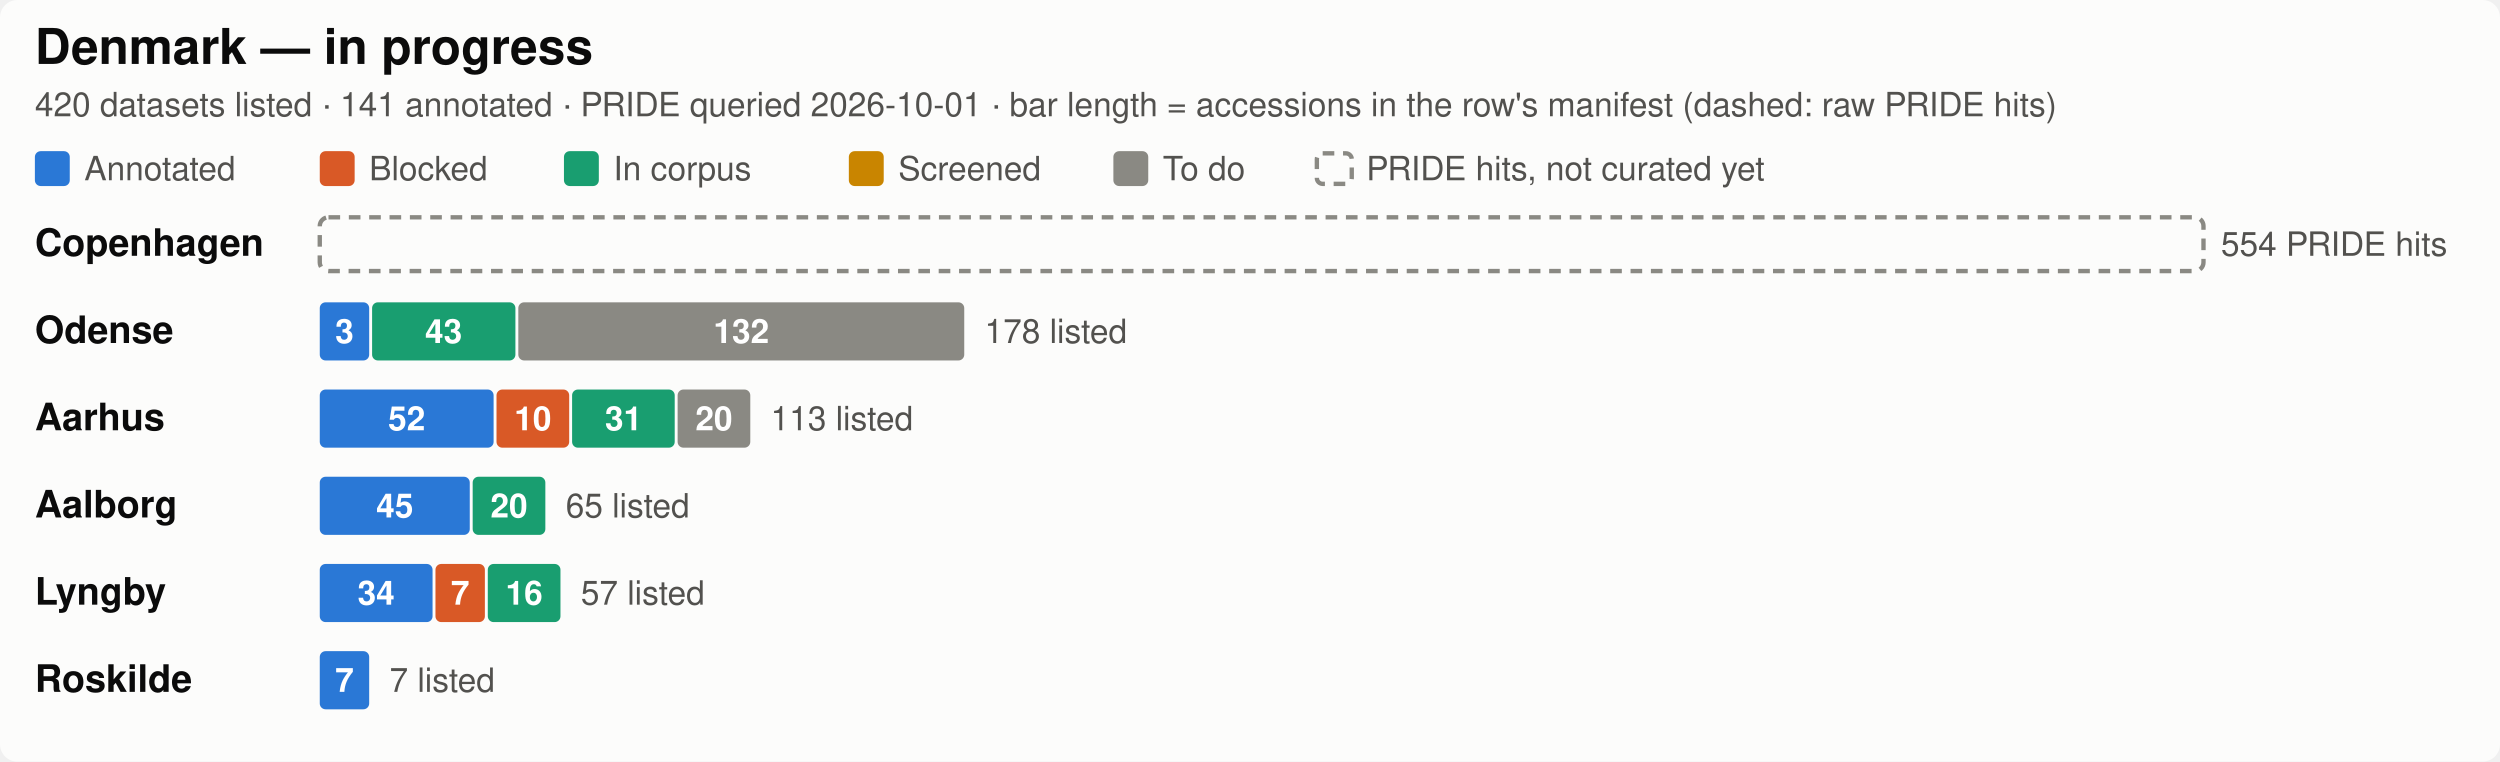
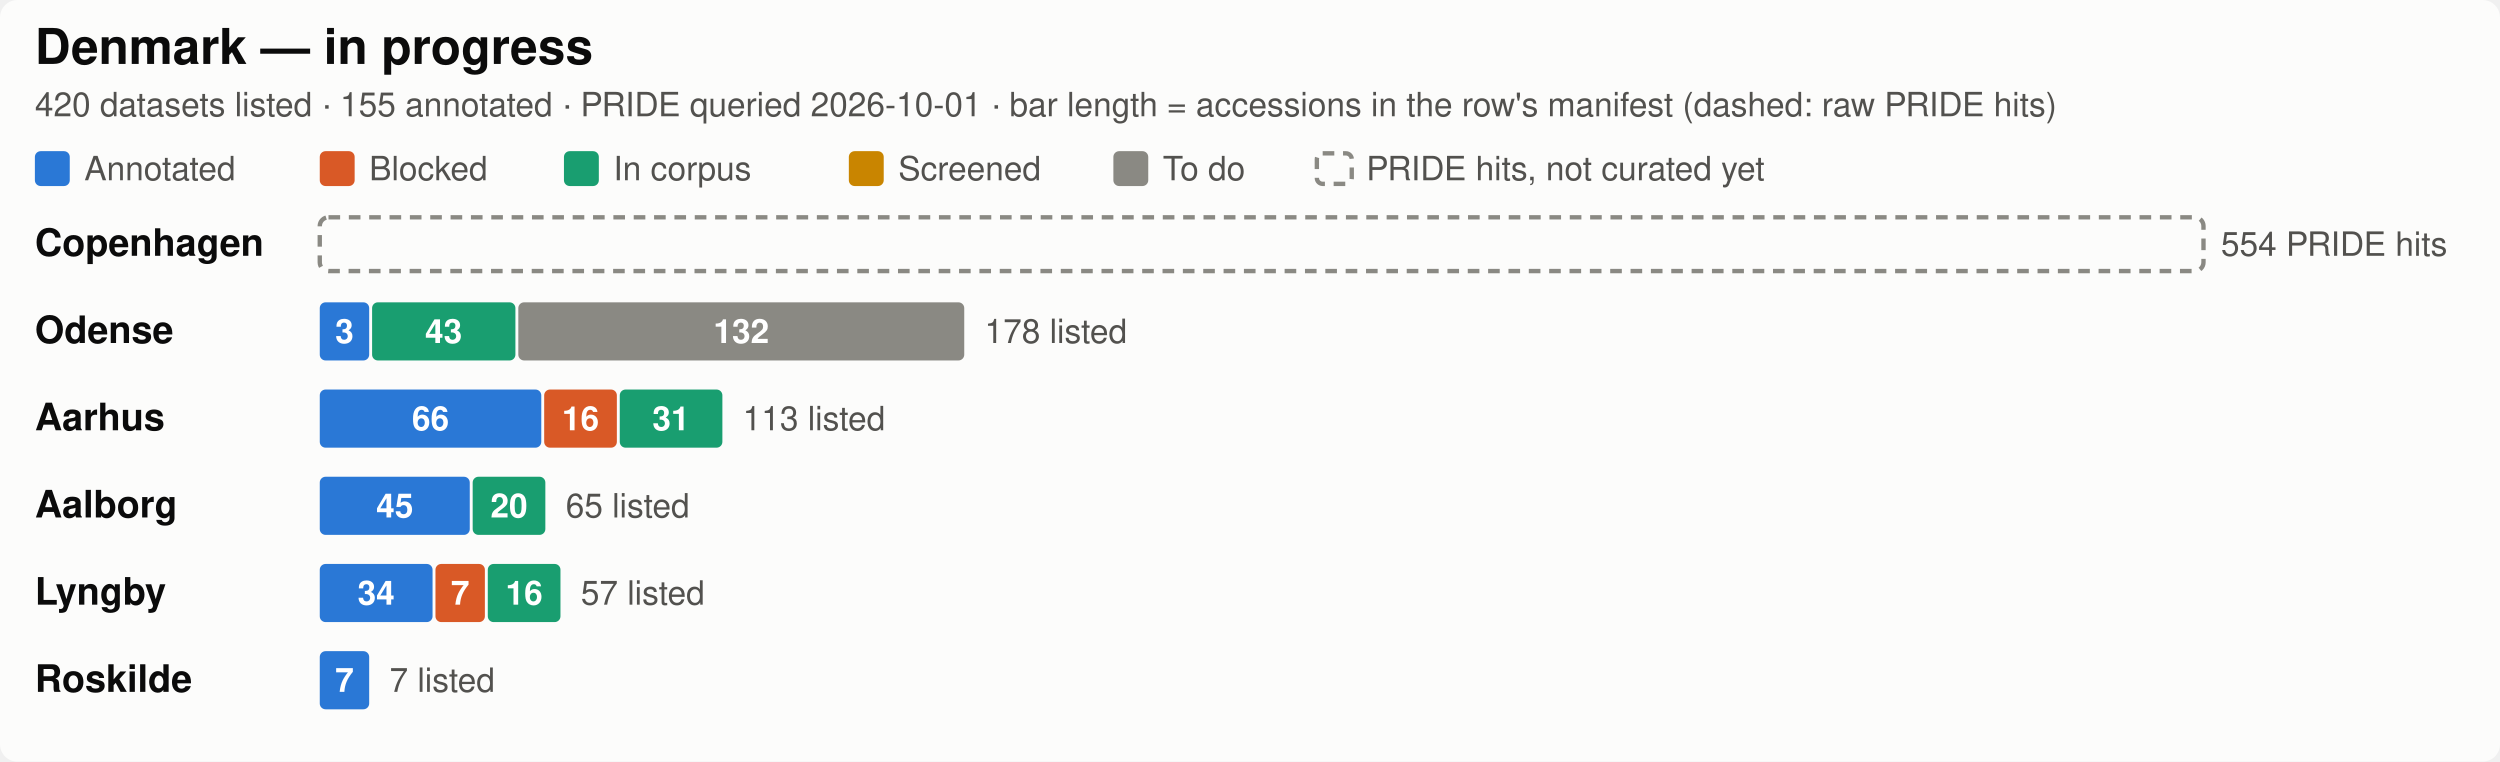
<svg xmlns="http://www.w3.org/2000/svg" width="860" height="262" viewBox="0 0 860 262" role="img" aria-label="Denmark SDRF progress by city">
  <style>
  .bg { fill: #fcfcfb; }
  .title { fill: #0b0b0b; font-size: 17px; font-weight: 600; }
  .city { fill: #0b0b0b; font-size: 13px; font-weight: 600; }
  .sub, .legend, .total { fill: #52514e; font-size: 11.5px; }
  .seg { font-size: 11.5px; font-weight: 600; fill: #ffffff; font-variant-numeric: tabular-nums; }
  .uncurated { fill: none; stroke: #8a8983; stroke-width: 1.5; stroke-dasharray: 4 3; }
  text { font-family: -apple-system, "Segoe UI", Helvetica, Arial, sans-serif; }
  .c-annotated { fill: #2a78d6; }
  .c-blocked { fill: #d95926; }
  .c-in_corpus { fill: #199e70; }
  .c-screened { fill: #c98500; }
  .c-todo { fill: #8a8983; }

  @media (prefers-color-scheme: dark) {
    .bg { fill: #1a1a19; }
    .title, .city { fill: #ffffff; }
    .sub, .legend, .total { fill: #c3c2b7; }
    .uncurated { stroke: #8f8e86; }
    .c-annotated { fill: #3987e5; }
    .c-blocked { fill: #d95926; }
    .c-in_corpus { fill: #199e70; }
    .c-screened { fill: #c98500; }
    .c-todo { fill: #6b6a65; }
  }
</style>
  <rect class="bg" width="860" height="262" rx="6" />
  <text class="title" x="12" y="22">Denmark — in progress</text>
-   <text class="sub" x="12" y="40">420 datasets listed · 141 annotated · PRIDE queried 2026-10-01 · bar length = accessions in the row's manifest (dashed: raw PRIDE hits)</text>
+   <text class="sub" x="12" y="40">420 datasets listed · 155 annotated · PRIDE queried 2026-10-01 · bar length = accessions in the row's manifest (dashed: raw PRIDE hits)</text>
  <rect class="c-annotated" fill="#2a78d6" x="12" y="52" width="12" height="12" rx="2" />
  <text class="legend" x="29" y="62">Annotated</text>
  <rect class="c-blocked" fill="#d95926" x="110" y="52" width="12" height="12" rx="2" />
  <text class="legend" x="127" y="62">Blocked</text>
  <rect class="c-in_corpus" fill="#199e70" x="194" y="52" width="12" height="12" rx="2" />
  <text class="legend" x="211" y="62">In corpus</text>
  <rect class="c-screened" fill="#c98500" x="292" y="52" width="12" height="12" rx="2" />
  <text class="legend" x="309" y="62">Screened</text>
  <rect class="c-todo" fill="#8a8983" x="383" y="52" width="12" height="12" rx="2" />
  <text class="legend" x="400" y="62">To do</text>
  <rect class="uncurated" fill="none" stroke="#8a8983" x="453" y="52.75" width="12" height="10.5" rx="2" />
  <text class="legend" x="470" y="62">PRIDE hits, not curated yet</text>
  <text class="city" x="12" y="88.0">Copenhagen</text>
  <rect class="uncurated" fill="none" stroke="#8a8983" x="110" y="74.75" width="648.0" height="18.5" rx="3" />
  <text class="total" x="764.0" y="88.0">554 PRIDE hits</text>
  <text class="city" x="12" y="118.0">Odense</text>
  <rect class="c-annotated" fill="#2a78d6" x="110.0" y="104" width="17.0" height="20" rx="2" />
  <text class="seg" x="118.5" y="118.0" text-anchor="middle">3</text>
  <rect class="c-in_corpus" fill="#199e70" x="128.0" y="104" width="49.3" height="20" rx="2" />
  <text class="seg" x="152.6" y="118.0" text-anchor="middle">43</text>
  <rect class="c-todo" fill="#8a8983" x="178.3" y="104" width="153.4" height="20" rx="2" />
  <text class="seg" x="255.0" y="118.0" text-anchor="middle">132</text>
  <text class="total" x="338.7" y="118.0">178 listed</text>
  <text class="city" x="12" y="148.0">Aarhus</text>
-   <rect class="c-annotated" fill="#2a78d6" x="110.0" y="134" width="59.8" height="20" rx="2" />
-   <text class="seg" x="139.9" y="148.0" text-anchor="middle">52</text>
-   <rect class="c-blocked" fill="#d95926" x="170.8" y="134" width="25.0" height="20" rx="2" />
-   <text class="seg" x="183.3" y="148.0" text-anchor="middle">10</text>
-   <rect class="c-in_corpus" fill="#199e70" x="196.8" y="134" width="35.3" height="20" rx="2" />
-   <text class="seg" x="214.5" y="148.0" text-anchor="middle">31</text>
-   <rect class="c-todo" fill="#8a8983" x="233.1" y="134" width="25.0" height="20" rx="2" />
-   <text class="seg" x="245.6" y="148.0" text-anchor="middle">20</text>
-   <text class="total" x="265.1" y="148.0">113 listed</text>
+   <rect class="c-annotated" fill="#2a78d6" x="110.0" y="134" width="76.2" height="20" rx="2" />
+   <text class="seg" x="148.1" y="148.0" text-anchor="middle">66</text>
+   <rect class="c-blocked" fill="#d95926" x="187.2" y="134" width="25.0" height="20" rx="2" />
+   <text class="seg" x="199.7" y="148.0" text-anchor="middle">16</text>
+   <rect class="c-in_corpus" fill="#199e70" x="213.2" y="134" width="35.3" height="20" rx="2" />
+   <text class="seg" x="230.8" y="148.0" text-anchor="middle">31</text>
+   <text class="total" x="255.5" y="148.0">113 listed</text>
  <text class="city" x="12" y="178.0">Aalborg</text>
  <rect class="c-annotated" fill="#2a78d6" x="110.0" y="164" width="51.6" height="20" rx="2" />
  <text class="seg" x="135.8" y="178.0" text-anchor="middle">45</text>
  <rect class="c-in_corpus" fill="#199e70" x="162.6" y="164" width="25.0" height="20" rx="2" />
  <text class="seg" x="175.1" y="178.0" text-anchor="middle">20</text>
  <text class="total" x="194.6" y="178.0">65 listed</text>
  <text class="city" x="12" y="208.0">Lyngby</text>
  <rect class="c-annotated" fill="#2a78d6" x="110.0" y="194" width="38.8" height="20" rx="2" />
  <text class="seg" x="129.4" y="208.0" text-anchor="middle">34</text>
  <rect class="c-blocked" fill="#d95926" x="149.8" y="194" width="17.0" height="20" rx="2" />
  <text class="seg" x="158.3" y="208.0" text-anchor="middle">7</text>
  <rect class="c-in_corpus" fill="#199e70" x="167.8" y="194" width="25.0" height="20" rx="2" />
  <text class="seg" x="180.3" y="208.0" text-anchor="middle">16</text>
  <text class="total" x="199.8" y="208.0">57 listed</text>
  <text class="city" x="12" y="238.0">Roskilde</text>
  <rect class="c-annotated" fill="#2a78d6" x="110.0" y="224" width="17.0" height="20" rx="2" />
  <text class="seg" x="118.5" y="238.0" text-anchor="middle">7</text>
  <text class="total" x="134.0" y="238.0">7 listed</text>
</svg>
